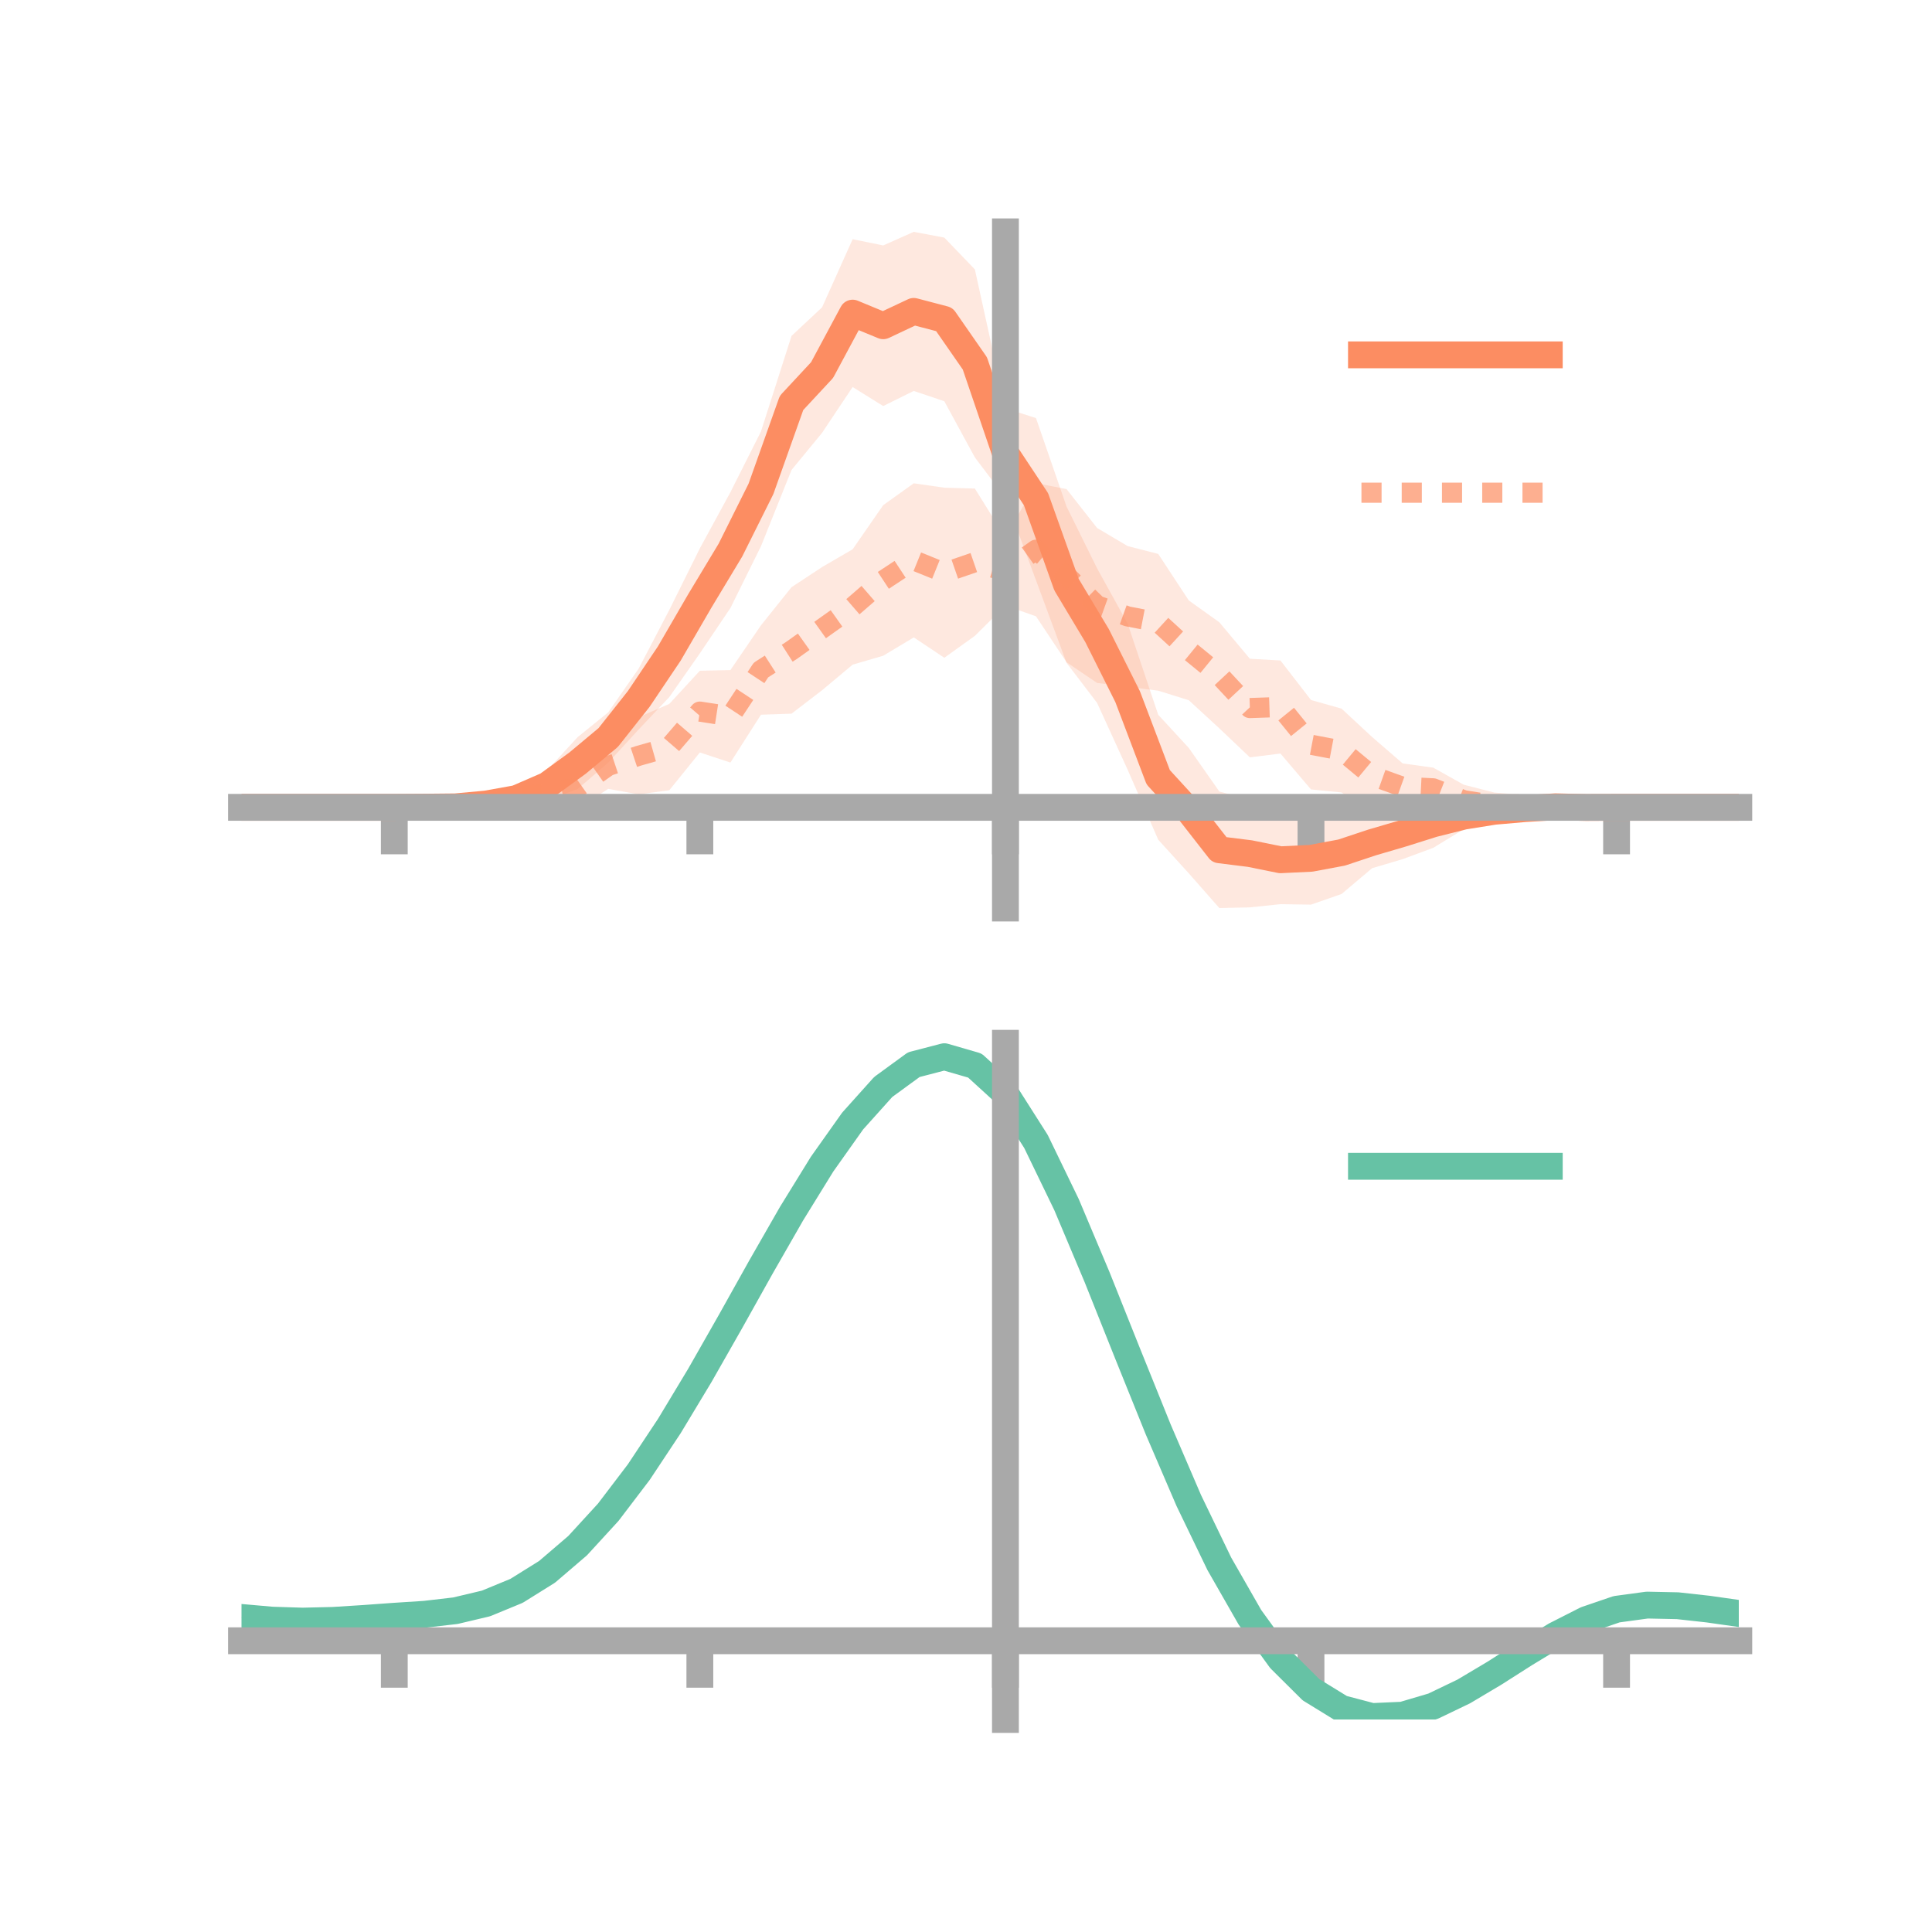
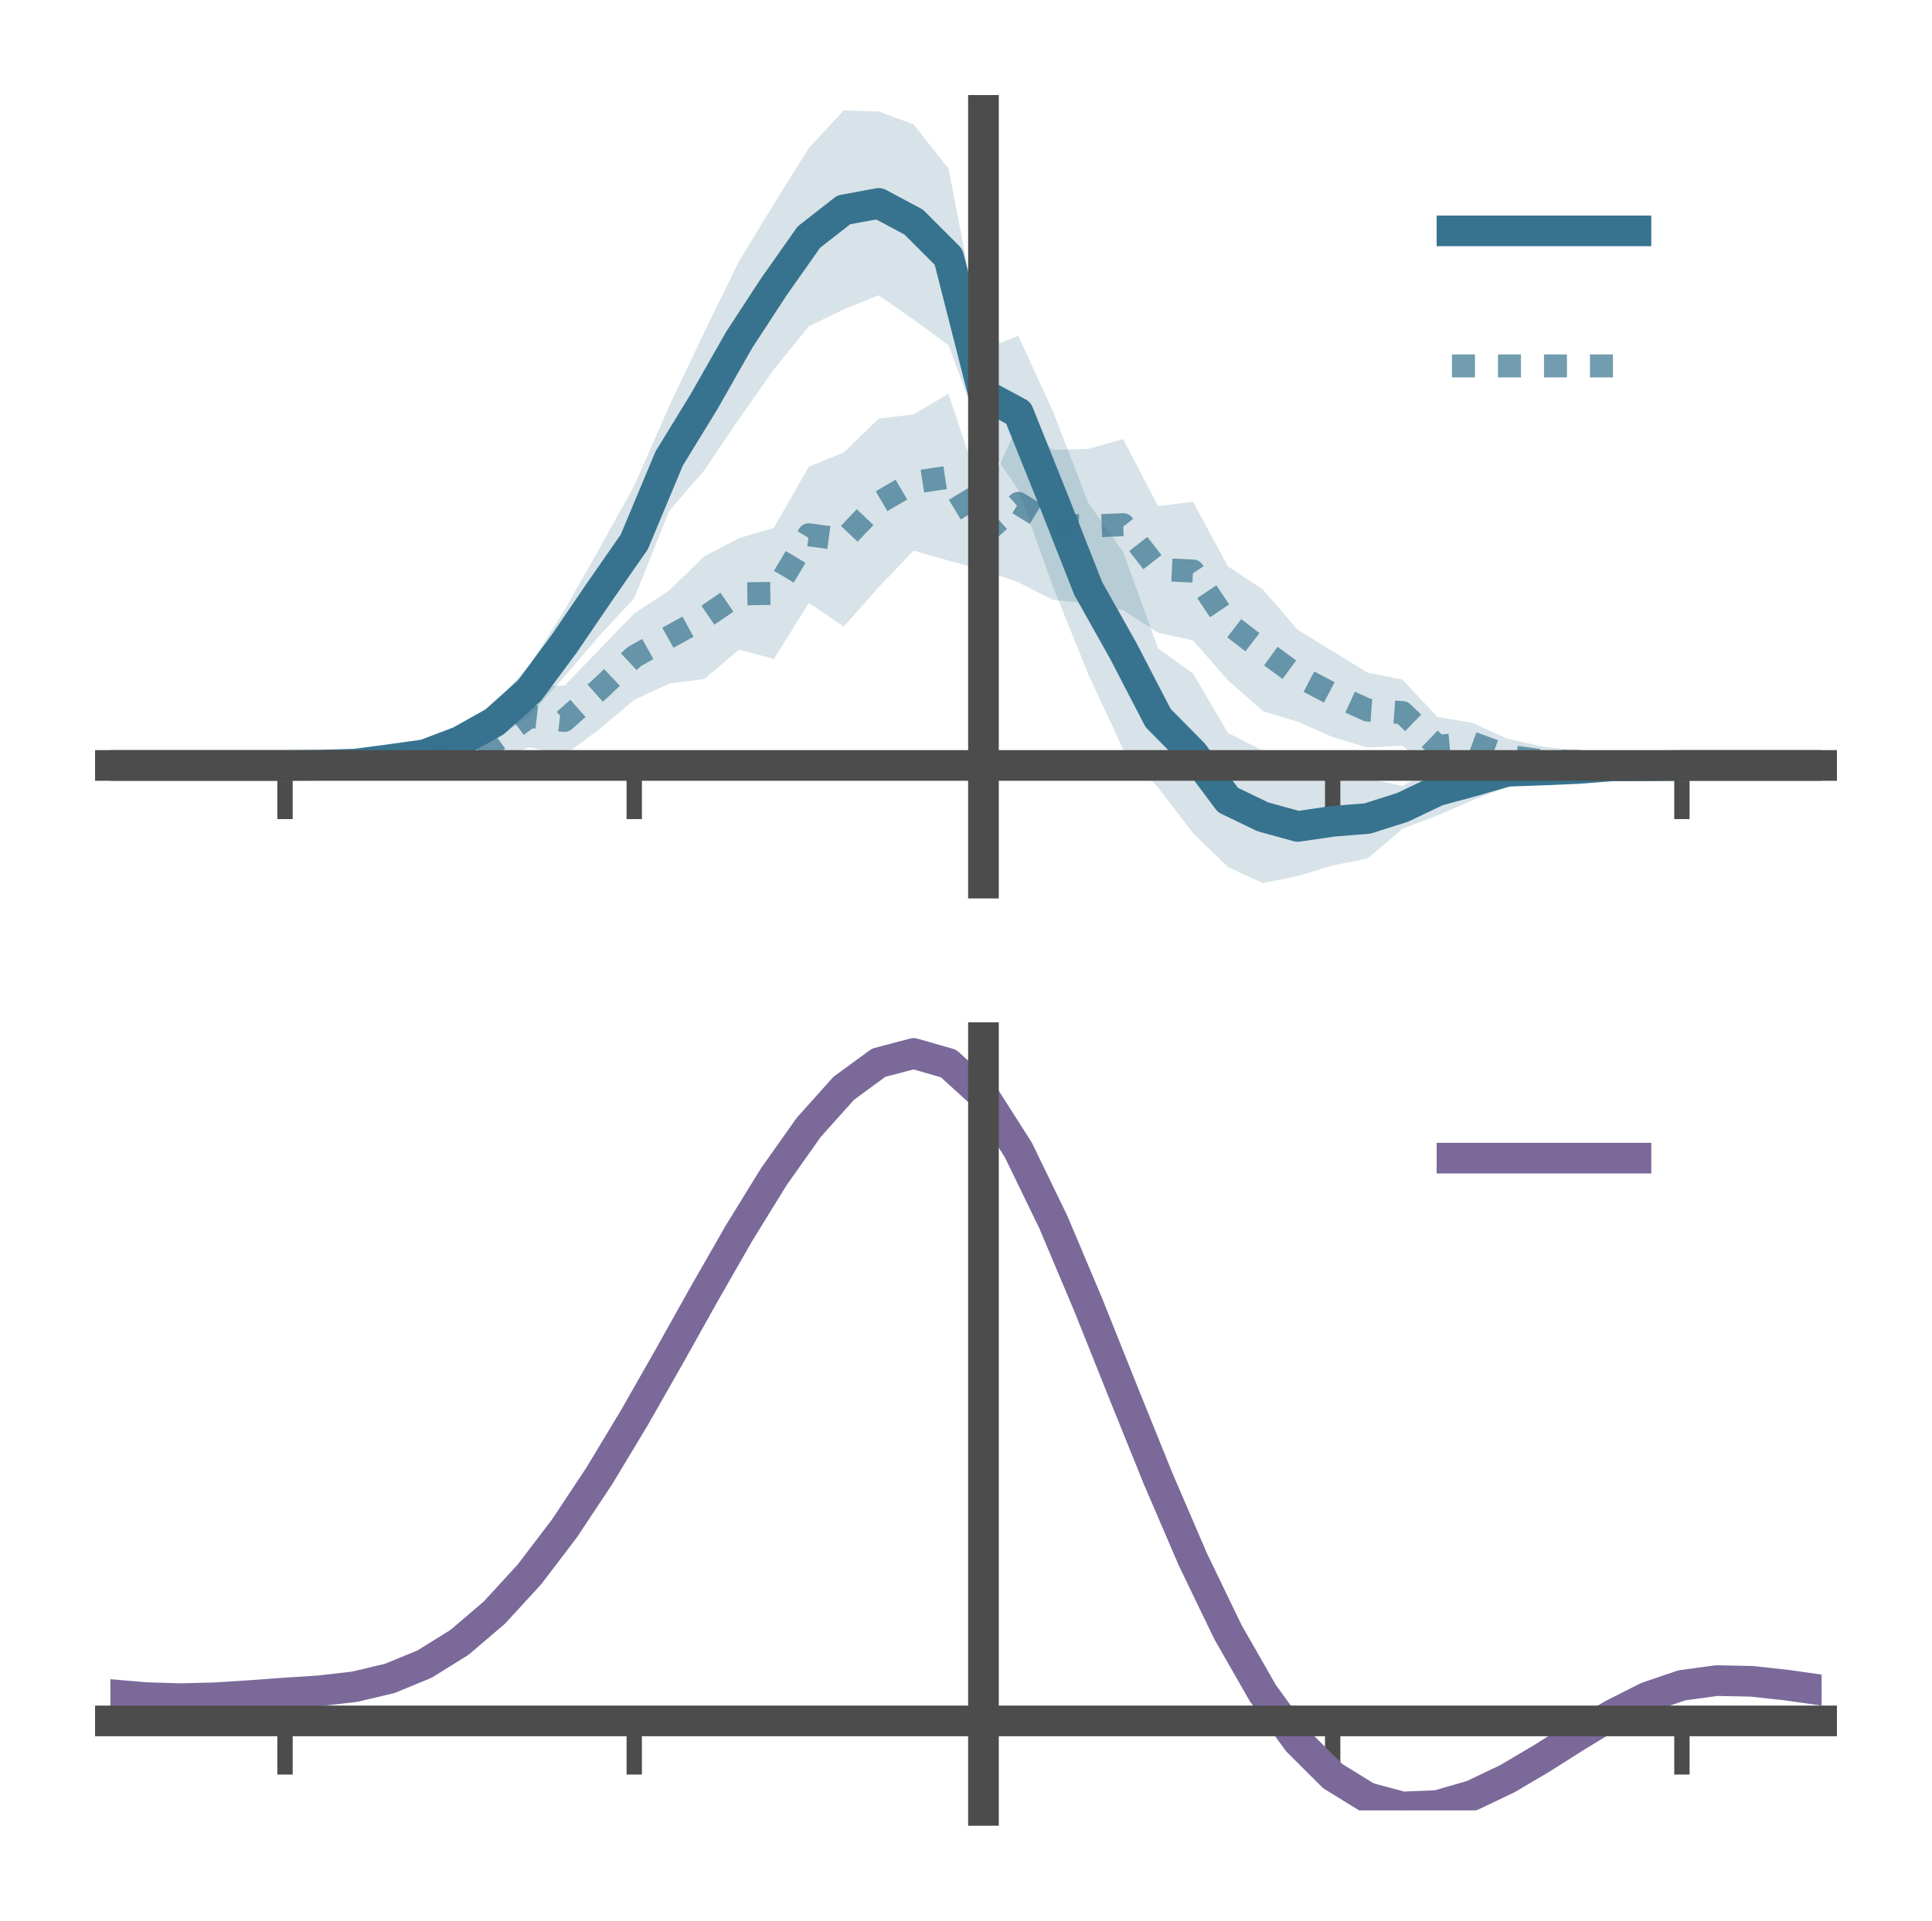
- <svg xmlns="http://www.w3.org/2000/svg" xmlns:xlink="http://www.w3.org/1999/xlink" height="144pt" version="1.1" viewBox="0 0 144 144" width="144pt">
+ <svg xmlns="http://www.w3.org/2000/svg" xmlns:xlink="http://www.w3.org/1999/xlink" height="125.28pt" version="1.1" viewBox="0 0 126 125.28" width="126pt">
  <defs>
    <style type="text/css">*{stroke-linecap:butt;stroke-linejoin:round;}</style>
  </defs>
  <g id="figure_1">
    <g id="patch_1">
-       <path d="M 0 144  L 144 144  L 144 0  L 0 0  z " style="fill:none;" />
+       <path d="M 0 125.28  L 126 125.28  L 126 0  L 0 0  z " style="fill:none;" />
    </g>
    <g id="axes_1">
      <g id="patch_2">
-         <path d="M 18 67.68  L 129.6 67.68  L 129.6 17.28  L 18 17.28  z " style="fill:none;" />
+         <path d="M 7.2 57.6  L 118.8 57.6  L 118.8 7.2  L 7.2 7.2  z " style="fill:none;" />
      </g>
      <g id="PolyCollection_1">
-         <path clip-path="url(#p98a6329504)" d="M 18 60.174  L 18 60.174  L 20.278 60.174  L 22.555 60.174  L 24.833 60.174  L 27.11 60.174  L 29.388 60.174  L 31.665 60.073  L 33.943 59.911  L 36.22 59.425  L 38.498 58.783  L 40.776 57.413  L 43.053 54.942  L 45.331 53.098  L 47.608 49.825  L 49.886 45.461  L 52.163 40.872  L 54.441 36.687  L 56.718 32.162  L 58.996 25.037  L 61.273 22.906  L 63.551 17.829  L 65.829 18.294  L 68.106 17.28  L 70.384 17.709  L 72.661 20.08  L 74.939 30.43  L 77.216 31.161  L 79.494 37.755  L 81.771 42.363  L 84.049 46.483  L 86.327 53.276  L 88.604 55.744  L 90.882 58.995  L 93.159 59.613  L 95.437 60.772  L 97.714 60.52  L 99.992 60.462  L 102.269 60.872  L 104.547 60.208  L 106.824 59.619  L 109.102 59.859  L 111.38 59.677  L 113.657 59.79  L 115.935 59.837  L 118.212 60.092  L 120.49 60.174  L 122.767 60.174  L 125.045 60.174  L 127.322 60.174  L 129.6 60.174  L 129.6 60.174  L 129.6 60.174  L 127.322 60.174  L 125.045 60.174  L 122.767 60.174  L 120.49 60.174  L 118.212 60.279  L 115.935 60.426  L 113.657 60.751  L 111.38 61.26  L 109.102 61.805  L 106.824 63.192  L 104.547 64.035  L 102.269 64.711  L 99.992 66.633  L 97.714 67.426  L 95.437 67.392  L 93.159 67.631  L 90.882 67.68  L 88.604 65.092  L 86.327 62.588  L 84.049 57.373  L 81.771 52.391  L 79.494 49.405  L 77.216 43.248  L 74.939 37.105  L 72.661 34.093  L 70.384 29.907  L 68.106 29.138  L 65.829 30.265  L 63.551 28.847  L 61.273 32.26  L 58.996 35.029  L 56.718 40.714  L 54.441 45.319  L 52.163 48.697  L 49.886 51.955  L 47.608 54.364  L 45.331 56.846  L 43.053 58.807  L 40.776 59.648  L 38.498 60.26  L 36.22 60.432  L 33.943 60.365  L 31.665 60.246  L 29.388 60.174  L 27.11 60.174  L 24.833 60.174  L 22.555 60.174  L 20.278 60.174  L 18 60.174  z " style="fill:#fc8d62;fill-opacity:0.2;" />
+         <path clip-path="url(#pfd0c70802d)" d="M 7.2 49.925  L 7.2 49.925  L 9.478 49.925  L 11.755 49.925  L 14.033 49.925  L 16.31 49.925  L 18.588 49.925  L 20.865 49.827  L 23.143 49.553  L 25.42 48.981  L 27.698 48.341  L 29.976 47.386  L 32.253 45.889  L 34.531 43.411  L 36.808 39.807  L 39.086 35.784  L 41.363 31.678  L 43.641 26.488  L 45.918 21.696  L 48.196 17.039  L 50.473 13.308  L 52.751 9.649  L 55.029 7.2  L 57.306 7.271  L 59.584 8.114  L 61.861 11.003  L 64.139 22.758  L 66.416 21.915  L 68.694 26.882  L 70.971 32.792  L 73.249 36.004  L 75.527 42.29  L 77.804 43.93  L 80.082 47.806  L 82.359 48.952  L 84.637 50.667  L 86.914 50.691  L 89.192 50.779  L 91.469 51.261  L 93.747 49.963  L 96.024 49.715  L 98.302 49.28  L 100.58 49.439  L 102.857 49.646  L 105.135 49.674  L 107.412 49.894  L 109.69 49.924  L 111.967 49.925  L 114.245 49.925  L 116.522 49.925  L 118.8 49.925  L 118.8 49.925  L 118.8 49.925  L 116.522 49.925  L 114.245 49.925  L 111.967 49.925  L 109.69 49.925  L 107.412 50.002  L 105.135 50.229  L 102.857 50.608  L 100.58 51.007  L 98.302 51.328  L 96.024 52.2  L 93.747 53.186  L 91.469 54.057  L 89.192 55.991  L 86.914 56.449  L 84.637 57.139  L 82.359 57.6  L 80.082 56.552  L 77.804 54.338  L 75.527 51.365  L 73.249 48.868  L 70.971 43.972  L 68.694 38.324  L 66.416 31.944  L 64.139 28.65  L 61.861 22.513  L 59.584 20.848  L 57.306 19.262  L 55.029 20.174  L 52.751 21.285  L 50.473 24.089  L 48.196 27.33  L 45.918 30.691  L 43.641 33.327  L 41.363 39.025  L 39.086 41.469  L 36.808 44.128  L 34.531 46.673  L 32.253 48.28  L 29.976 49.335  L 27.698 50.11  L 25.42 50.106  L 23.143 50.129  L 20.865 49.983  L 18.588 49.925  L 16.31 49.925  L 14.033 49.925  L 11.755 49.925  L 9.478 49.925  L 7.2 49.925  z " style="fill:#37738f;fill-opacity:0.2;" />
      </g>
      <g id="PolyCollection_2">
-         <path clip-path="url(#p98a6329504)" d="M 18 60.174  L 18 60.174  L 20.278 60.174  L 22.555 60.174  L 24.833 60.174  L 27.11 60.174  L 29.388 60.174  L 31.665 60.084  L 33.943 59.842  L 36.22 59.341  L 38.498 58.454  L 40.776 58.066  L 43.053 57.105  L 45.331 55.379  L 47.608 53.452  L 49.886 52.465  L 52.163 49.993  L 54.441 49.944  L 56.718 46.608  L 58.996 43.766  L 61.273 42.266  L 63.551 40.939  L 65.829 37.652  L 68.106 36.022  L 70.384 36.35  L 72.661 36.414  L 74.939 40.07  L 77.216 36.011  L 79.494 36.453  L 81.771 39.353  L 84.049 40.702  L 86.327 41.286  L 88.604 44.752  L 90.882 46.381  L 93.159 49.099  L 95.437 49.229  L 97.714 52.174  L 99.992 52.817  L 102.269 54.933  L 104.547 56.9  L 106.824 57.216  L 109.102 58.489  L 111.38 59.073  L 113.657 59.258  L 115.935 59.69  L 118.212 59.994  L 120.49 60.174  L 122.767 60.174  L 125.045 60.174  L 127.322 60.174  L 129.6 60.174  L 129.6 60.174  L 129.6 60.174  L 127.322 60.174  L 125.045 60.174  L 122.767 60.174  L 120.49 60.174  L 118.212 60.277  L 115.935 60.424  L 113.657 60.611  L 111.38 60.939  L 109.102 60.799  L 106.824 60.3  L 104.547 60.386  L 102.269 60.723  L 99.992 59.066  L 97.714 58.839  L 95.437 56.164  L 93.159 56.449  L 90.882 54.286  L 88.604 52.189  L 86.327 51.48  L 84.049 51.189  L 81.771 50.903  L 79.494 49.361  L 77.216 45.937  L 74.939 45.132  L 72.661 47.393  L 70.384 49.027  L 68.106 47.508  L 65.829 48.874  L 63.551 49.539  L 61.273 51.446  L 58.996 53.193  L 56.718 53.27  L 54.441 56.836  L 52.163 56.084  L 49.886 58.899  L 47.608 59.208  L 45.331 58.797  L 43.053 60.282  L 40.776 60.253  L 38.498 60.314  L 36.22 60.607  L 33.943 60.491  L 31.665 60.284  L 29.388 60.174  L 27.11 60.174  L 24.833 60.174  L 22.555 60.174  L 20.278 60.174  L 18 60.174  z " style="fill:#fc8d62;fill-opacity:0.2;" />
+         <path clip-path="url(#pfd0c70802d)" d="M 7.2 49.925  L 7.2 49.925  L 9.478 49.925  L 11.755 49.925  L 14.033 49.925  L 16.31 49.925  L 18.588 49.924  L 20.865 49.784  L 23.143 49.596  L 25.42 49.159  L 27.698 48.42  L 29.976 47.679  L 32.253 47.203  L 34.531 44.711  L 36.808 44.724  L 39.086 42.368  L 41.363 40.012  L 43.641 38.511  L 45.918 36.297  L 48.196 35.101  L 50.473 34.425  L 52.751 30.433  L 55.029 29.518  L 57.306 27.303  L 59.584 27.024  L 61.861 25.679  L 64.139 32.548  L 66.416 27.682  L 68.694 29.335  L 70.971 29.275  L 73.249 28.645  L 75.527 33.008  L 77.804 32.725  L 80.082 36.942  L 82.359 38.443  L 84.637 41.084  L 86.914 42.476  L 89.192 43.872  L 91.469 44.329  L 93.747 46.767  L 96.024 47.148  L 98.302 48.182  L 100.58 48.689  L 102.857 48.978  L 105.135 49.581  L 107.412 49.843  L 109.69 49.924  L 111.967 49.925  L 114.245 49.925  L 116.522 49.925  L 118.8 49.925  L 118.8 49.925  L 118.8 49.925  L 116.522 49.925  L 114.245 49.925  L 111.967 49.925  L 109.69 49.925  L 107.412 50.043  L 105.135 50.218  L 102.857 50.34  L 100.58 50.576  L 98.302 50.421  L 96.024 49.785  L 93.747 50.598  L 91.469 48.631  L 89.192 48.757  L 86.914 48.079  L 84.637 47.074  L 82.359 46.383  L 80.082 44.367  L 77.804 41.768  L 75.527 41.267  L 73.249 39.801  L 70.971 39.356  L 68.694 39.132  L 66.416 37.981  L 64.139 37.191  L 61.861 36.562  L 59.584 35.916  L 57.306 38.295  L 55.029 40.866  L 52.751 39.329  L 50.473 42.977  L 48.196 42.375  L 45.918 44.291  L 43.641 44.59  L 41.363 45.641  L 39.086 47.566  L 36.808 49.257  L 34.531 48.735  L 32.253 49.623  L 29.976 49.95  L 27.698 50.139  L 25.42 50.32  L 23.143 50.156  L 20.865 50.006  L 18.588 49.925  L 16.31 49.925  L 14.033 49.925  L 11.755 49.925  L 9.478 49.925  L 7.2 49.925  z " style="fill:#37738f;fill-opacity:0.2;" />
      </g>
      <g id="matplotlib.axis_1">
        <g id="xtick_1">
          <g id="line2d_1">
            <defs>
-               <path d="M 0 0  L 0 3.5  " id="mad61019ab7" style="stroke:#a9a9a9;stroke-width:2;" />
+               <path d="M 0 0  L 0 3.5  " id="m4bb780b181" style="stroke:#4c4c4c;" />
            </defs>
            <g>
-               <use style="fill:#a9a9a9;stroke:#a9a9a9;stroke-width:2;" x="29.388" xlink:href="#mad61019ab7" y="60.174" />
+               <use style="fill:#4c4c4c;stroke:#4c4c4c;" x="18.588" xlink:href="#m4bb780b181" y="49.925" />
            </g>
          </g>
        </g>
        <g id="xtick_2">
          <g id="line2d_2">
            <g>
-               <use style="fill:#a9a9a9;stroke:#a9a9a9;stroke-width:2;" x="52.163" xlink:href="#mad61019ab7" y="60.174" />
+               <use style="fill:#4c4c4c;stroke:#4c4c4c;" x="41.363" xlink:href="#m4bb780b181" y="49.925" />
            </g>
          </g>
        </g>
        <g id="xtick_3">
          <g id="line2d_3">
            <g>
-               <use style="fill:#a9a9a9;stroke:#a9a9a9;stroke-width:2;" x="74.939" xlink:href="#mad61019ab7" y="60.174" />
+               <use style="fill:#4c4c4c;stroke:#4c4c4c;" x="64.139" xlink:href="#m4bb780b181" y="49.925" />
            </g>
          </g>
        </g>
        <g id="xtick_4">
          <g id="line2d_4">
            <g>
-               <use style="fill:#a9a9a9;stroke:#a9a9a9;stroke-width:2;" x="97.714" xlink:href="#mad61019ab7" y="60.174" />
+               <use style="fill:#4c4c4c;stroke:#4c4c4c;" x="86.914" xlink:href="#m4bb780b181" y="49.925" />
            </g>
          </g>
        </g>
        <g id="xtick_5">
          <g id="line2d_5">
            <g>
-               <use style="fill:#a9a9a9;stroke:#a9a9a9;stroke-width:2;" x="120.49" xlink:href="#mad61019ab7" y="60.174" />
+               <use style="fill:#4c4c4c;stroke:#4c4c4c;" x="109.69" xlink:href="#m4bb780b181" y="49.925" />
            </g>
          </g>
        </g>
      </g>
      <g id="matplotlib.axis_2" />
      <g id="line2d_6">
-         <path clip-path="url(#p98a6329504)" d="M 18 60.174  L 20.278 60.174  L 22.555 60.174  L 24.833 60.174  L 27.11 60.174  L 29.388 60.174  L 31.665 60.16  L 33.943 60.138  L 36.22 59.928  L 38.498 59.521  L 40.776 58.531  L 43.053 56.874  L 45.331 54.972  L 47.608 52.095  L 49.886 48.708  L 52.163 44.785  L 54.441 41.003  L 56.718 36.438  L 58.996 30.033  L 61.273 27.583  L 63.551 23.338  L 65.829 24.28  L 68.106 23.209  L 70.384 23.808  L 72.661 27.086  L 74.939 33.768  L 77.216 37.204  L 79.494 43.58  L 81.771 47.377  L 84.049 51.928  L 86.327 57.932  L 88.604 60.418  L 90.882 63.338  L 93.159 63.622  L 95.437 64.082  L 97.714 63.973  L 99.992 63.547  L 102.269 62.791  L 104.547 62.122  L 106.824 61.405  L 109.102 60.832  L 111.38 60.468  L 113.657 60.27  L 115.935 60.132  L 118.212 60.186  L 120.49 60.174  L 122.767 60.174  L 125.045 60.174  L 127.322 60.174  L 129.6 60.174  " style="fill:none;stroke:#fc8d62;stroke-linecap:square;stroke-width:2;" />
+         <path clip-path="url(#pfd0c70802d)" d="M 7.2 49.925  L 9.478 49.925  L 11.755 49.925  L 14.033 49.925  L 16.31 49.925  L 18.588 49.925  L 20.865 49.905  L 23.143 49.841  L 25.42 49.543  L 27.698 49.226  L 29.976 48.361  L 32.253 47.084  L 34.531 45.042  L 36.808 41.968  L 39.086 38.626  L 41.363 35.351  L 43.641 29.907  L 45.918 26.193  L 48.196 22.185  L 50.473 18.699  L 52.751 15.467  L 55.029 13.687  L 57.306 13.267  L 59.584 14.481  L 61.861 16.758  L 64.139 25.704  L 66.416 26.93  L 68.694 32.603  L 70.971 38.382  L 73.249 42.436  L 75.527 46.828  L 77.804 49.134  L 80.082 52.179  L 82.359 53.276  L 84.637 53.903  L 86.914 53.57  L 89.192 53.385  L 91.469 52.659  L 93.747 51.575  L 96.024 50.958  L 98.302 50.304  L 100.58 50.223  L 102.857 50.127  L 105.135 49.952  L 107.412 49.948  L 109.69 49.925  L 111.967 49.925  L 114.245 49.925  L 116.522 49.925  L 118.8 49.925  " style="fill:none;stroke:#37738f;stroke-linecap:square;stroke-width:2;" />
      </g>
      <g id="line2d_7">
-         <path clip-path="url(#p98a6329504)" d="M 18 60.174  L 20.278 60.174  L 22.555 60.174  L 24.833 60.174  L 27.11 60.174  L 29.388 60.174  L 31.665 60.184  L 33.943 60.166  L 36.22 59.974  L 38.498 59.384  L 40.776 59.159  L 43.053 58.693  L 45.331 57.088  L 47.608 56.33  L 49.886 55.682  L 52.163 53.038  L 54.441 53.39  L 56.718 49.939  L 58.996 48.479  L 61.273 46.856  L 63.551 45.239  L 65.829 43.263  L 68.106 41.765  L 70.384 42.689  L 72.661 41.903  L 74.939 42.601  L 77.216 40.974  L 79.494 42.907  L 81.771 45.128  L 84.049 45.945  L 86.327 46.383  L 88.604 48.471  L 90.882 50.333  L 93.159 52.774  L 95.437 52.696  L 97.714 55.507  L 99.992 55.941  L 102.269 57.828  L 104.547 58.643  L 106.824 58.758  L 109.102 59.644  L 111.38 60.006  L 113.657 59.935  L 115.935 60.057  L 118.212 60.136  L 120.49 60.174  L 122.767 60.174  L 125.045 60.174  L 127.322 60.174  L 129.6 60.174  " style="fill:none;stroke:#fc8d62;stroke-dasharray:1.5,1.5;stroke-dashoffset:0;stroke-opacity:0.7;stroke-width:1.5;" />
+         <path clip-path="url(#pfd0c70802d)" d="M 7.2 49.925  L 9.478 49.925  L 11.755 49.925  L 14.033 49.925  L 16.31 49.925  L 18.588 49.924  L 20.865 49.895  L 23.143 49.876  L 25.42 49.74  L 27.698 49.279  L 29.976 48.814  L 32.253 48.413  L 34.531 46.723  L 36.808 46.99  L 39.086 44.967  L 41.363 42.826  L 43.641 41.55  L 45.918 40.294  L 48.196 38.738  L 50.473 38.701  L 52.751 34.881  L 55.029 35.192  L 57.306 32.799  L 59.584 31.47  L 61.861 31.121  L 64.139 34.869  L 66.416 32.831  L 68.694 34.234  L 70.971 34.316  L 73.249 34.223  L 75.527 37.137  L 77.804 37.246  L 80.082 40.655  L 82.359 42.413  L 84.637 44.079  L 86.914 45.277  L 89.192 46.314  L 91.469 46.48  L 93.747 48.683  L 96.024 48.467  L 98.302 49.302  L 100.58 49.632  L 102.857 49.659  L 105.135 49.9  L 107.412 49.943  L 109.69 49.925  L 111.967 49.925  L 114.245 49.925  L 116.522 49.925  L 118.8 49.925  " style="fill:none;stroke:#37738f;stroke-dasharray:1.5,1.5;stroke-dashoffset:0;stroke-opacity:0.7;stroke-width:1.5;" />
      </g>
      <g id="patch_3">
-         <path d="M 74.939 67.68  L 74.939 17.28  " style="fill:none;stroke:#a9a9a9;stroke-linecap:square;stroke-linejoin:miter;stroke-width:2;" />
+         <path d="M 64.139 57.6  L 64.139 7.2  " style="fill:none;stroke:#4c4c4c;stroke-linecap:square;stroke-linejoin:miter;stroke-width:2;" />
      </g>
      <g id="patch_4">
-         <path d="M 129.6 67.68  L 129.6 17.28  " style="fill:none;" />
+         <path d="M 118.8 57.6  L 118.8 7.2  " style="fill:none;" />
      </g>
      <g id="patch_5">
-         <path d="M 18 60.174  L 129.6 60.174  " style="fill:none;stroke:#a9a9a9;stroke-linecap:square;stroke-linejoin:miter;stroke-width:2;" />
+         <path d="M 7.2 49.925  L 118.8 49.925  " style="fill:none;stroke:#4c4c4c;stroke-linecap:square;stroke-linejoin:miter;stroke-width:2;" />
      </g>
      <g id="patch_6">
-         <path d="M 18 17.28  L 129.6 17.28  " style="fill:none;" />
+         <path d="M 7.2 7.2  L 118.8 7.2  " style="fill:none;" />
      </g>
      <g id="legend_1">
        <g id="line2d_8">
-           <path d="M 101.475 26.449  L 115.475 26.449  " style="fill:none;stroke:#fc8d62;stroke-linecap:square;stroke-width:2;" />
+           <path d="M 94.693 15.059  L 106.693 15.059  " style="fill:none;stroke:#37738f;stroke-linecap:square;stroke-width:2;" />
        </g>
        <g id="line2d_9" />
        <g id="text_1">
-           <g transform="translate(121.0753 28.89891)scale(0.07 -0.07)">
+           <g transform="translate(111.4931 17.15906)scale(0.06 -0.06)">
            <defs>
              <path id="DejaVuSans-32" />
            </defs>
            <use xlink:href="#DejaVuSans-32" />
          </g>
        </g>
        <g id="line2d_10">
-           <path d="M 101.475 36.724  L 115.475 36.724  " style="fill:none;stroke:#fc8d62;stroke-dasharray:1.5,1.5;stroke-dashoffset:0;stroke-opacity:0.7;stroke-width:1.5;" />
+           <path d="M 94.693 23.866  L 106.693 23.866  " style="fill:none;stroke:#37738f;stroke-dasharray:1.5,1.5;stroke-dashoffset:0;stroke-opacity:0.7;stroke-width:1.5;" />
        </g>
        <g id="line2d_11" />
        <g id="text_2">
-           <g transform="translate(121.0753 39.17359)scale(0.07 -0.07)">
+           <g transform="translate(111.4931 25.96594)scale(0.06 -0.06)">
            <use xlink:href="#DejaVuSans-32" />
          </g>
        </g>
      </g>
    </g>
    <g id="axes_2">
      <g id="patch_7">
-         <path d="M 18 128.16  L 129.6 128.16  L 129.6 77.76  L 18 77.76  z " style="fill:none;" />
+         <path d="M 7.2 118.08  L 118.8 118.08  L 118.8 67.68  L 7.2 67.68  z " style="fill:none;" />
      </g>
      <g id="PolyCollection_3">
-         <path clip-path="url(#p2cd6381da2)" d="M 18 120.596  L 18 120.515  L 20.278 120.726  L 22.555 120.798  L 24.833 120.737  L 27.11 120.584  L 29.388 120.41  L 31.665 120.258  L 33.943 119.988  L 36.22 119.441  L 38.498 118.491  L 40.776 117.047  L 43.053 115.058  L 45.331 112.515  L 47.608 109.448  L 49.886 105.927  L 52.163 102.05  L 54.441 97.948  L 56.718 93.776  L 58.996 89.707  L 61.273 85.931  L 63.551 82.647  L 65.829 80.058  L 68.106 78.364  L 70.384 77.76  L 72.661 78.432  L 74.939 80.547  L 77.216 84.184  L 79.494 88.965  L 81.771 94.456  L 84.049 100.25  L 86.327 105.991  L 88.604 111.379  L 90.882 116.181  L 93.159 120.227  L 95.437 123.414  L 97.714 125.703  L 99.992 127.115  L 102.269 127.72  L 104.547 127.626  L 106.824 126.967  L 109.102 125.892  L 111.38 124.562  L 113.657 123.138  L 115.935 121.778  L 118.212 120.636  L 120.49 119.861  L 122.767 119.554  L 125.045 119.606  L 127.322 119.867  L 129.6 120.205  L 129.6 120.313  L 129.6 120.313  L 127.322 120  L 125.045 119.757  L 122.767 119.715  L 120.49 120.026  L 118.212 120.81  L 115.935 121.981  L 113.657 123.388  L 111.38 124.867  L 109.102 126.248  L 106.824 127.363  L 104.547 128.05  L 102.269 128.16  L 99.992 127.568  L 97.714 126.181  L 95.437 123.946  L 93.159 120.852  L 90.882 116.939  L 88.604 112.299  L 86.327 107.092  L 84.049 101.541  L 81.771 95.932  L 79.494 90.612  L 77.216 85.977  L 74.939 82.453  L 72.661 80.409  L 70.384 79.762  L 68.106 80.346  L 65.829 81.977  L 63.551 84.462  L 61.273 87.607  L 58.996 91.215  L 56.718 95.097  L 54.441 99.071  L 52.163 102.973  L 49.886 106.658  L 47.608 110.006  L 45.331 112.923  L 43.053 115.351  L 40.776 117.26  L 38.498 118.657  L 36.22 119.584  L 33.943 120.118  L 31.665 120.378  L 29.388 120.519  L 27.11 120.677  L 24.833 120.81  L 22.555 120.857  L 20.278 120.787  L 18 120.596  z " style="fill:#66c2a5;fill-opacity:0.2;" />
+         <path clip-path="url(#p8f09625fe1)" d="M 7.2 110.568  L 7.2 110.484  L 9.478 110.692  L 11.755 110.763  L 14.033 110.701  L 16.31 110.547  L 18.588 110.373  L 20.865 110.22  L 23.143 109.949  L 25.42 109.402  L 27.698 108.453  L 29.976 107.009  L 32.253 105.02  L 34.531 102.476  L 36.808 99.409  L 39.086 95.886  L 41.363 92.008  L 43.641 87.903  L 45.918 83.728  L 48.196 79.655  L 50.473 75.875  L 52.751 72.586  L 55.029 69.991  L 57.306 68.291  L 59.584 67.68  L 61.861 68.345  L 64.139 70.452  L 66.416 74.079  L 68.694 78.851  L 70.971 84.333  L 73.249 90.121  L 75.527 95.857  L 77.804 101.243  L 80.082 106.046  L 82.359 110.096  L 84.637 113.291  L 86.914 115.591  L 89.192 117.014  L 91.469 117.631  L 93.747 117.548  L 96.024 116.9  L 98.302 115.835  L 100.58 114.515  L 102.857 113.099  L 105.135 111.747  L 107.412 110.61  L 109.69 109.839  L 111.967 109.532  L 114.245 109.584  L 116.522 109.842  L 118.8 110.177  L 118.8 110.288  L 118.8 110.288  L 116.522 109.978  L 114.245 109.738  L 111.967 109.696  L 109.69 110.007  L 107.412 110.788  L 105.135 111.954  L 102.857 113.354  L 100.58 114.825  L 98.302 116.197  L 96.024 117.302  L 93.747 117.979  L 91.469 118.08  L 89.192 117.481  L 86.914 116.09  L 84.637 113.854  L 82.359 110.761  L 80.082 106.85  L 77.804 102.215  L 75.527 97.014  L 73.249 91.47  L 70.971 85.871  L 68.694 80.562  L 66.416 75.938  L 64.139 72.423  L 61.861 70.388  L 59.584 69.748  L 57.306 70.337  L 55.029 71.971  L 52.751 74.459  L 50.473 77.604  L 48.196 81.211  L 45.918 85.09  L 43.641 89.061  L 41.363 92.958  L 39.086 96.638  L 36.808 99.981  L 34.531 102.894  L 32.253 105.316  L 29.976 107.221  L 27.698 108.616  L 25.42 109.541  L 23.143 110.075  L 20.865 110.334  L 18.588 110.476  L 16.31 110.635  L 14.033 110.771  L 11.755 110.821  L 9.478 110.755  L 7.2 110.568  z " style="fill:#7b699a;fill-opacity:0.2;" />
      </g>
      <g id="matplotlib.axis_3">
        <g id="xtick_6">
          <g id="line2d_12">
            <g>
-               <use style="fill:#a9a9a9;stroke:#a9a9a9;stroke-width:2;" x="29.388" xlink:href="#mad61019ab7" y="122.292" />
+               <use style="fill:#4c4c4c;stroke:#4c4c4c;" x="18.588" xlink:href="#m4bb780b181" y="112.243" />
            </g>
          </g>
        </g>
        <g id="xtick_7">
          <g id="line2d_13">
            <g>
-               <use style="fill:#a9a9a9;stroke:#a9a9a9;stroke-width:2;" x="52.163" xlink:href="#mad61019ab7" y="122.292" />
+               <use style="fill:#4c4c4c;stroke:#4c4c4c;" x="41.363" xlink:href="#m4bb780b181" y="112.243" />
            </g>
          </g>
        </g>
        <g id="xtick_8">
          <g id="line2d_14">
            <g>
-               <use style="fill:#a9a9a9;stroke:#a9a9a9;stroke-width:2;" x="74.939" xlink:href="#mad61019ab7" y="122.292" />
+               <use style="fill:#4c4c4c;stroke:#4c4c4c;" x="64.139" xlink:href="#m4bb780b181" y="112.243" />
            </g>
          </g>
        </g>
        <g id="xtick_9">
          <g id="line2d_15">
            <g>
-               <use style="fill:#a9a9a9;stroke:#a9a9a9;stroke-width:2;" x="97.714" xlink:href="#mad61019ab7" y="122.292" />
+               <use style="fill:#4c4c4c;stroke:#4c4c4c;" x="86.914" xlink:href="#m4bb780b181" y="112.243" />
            </g>
          </g>
        </g>
        <g id="xtick_10">
          <g id="line2d_16">
            <g>
-               <use style="fill:#a9a9a9;stroke:#a9a9a9;stroke-width:2;" x="120.49" xlink:href="#mad61019ab7" y="122.292" />
+               <use style="fill:#4c4c4c;stroke:#4c4c4c;" x="109.69" xlink:href="#m4bb780b181" y="112.243" />
            </g>
          </g>
        </g>
      </g>
      <g id="matplotlib.axis_4" />
      <g id="line2d_17">
-         <path clip-path="url(#p2cd6381da2)" d="M 18 120.556  L 20.278 120.756  L 22.555 120.828  L 24.833 120.774  L 27.11 120.63  L 29.388 120.465  L 31.665 120.318  L 33.943 120.053  L 36.22 119.513  L 38.498 118.574  L 40.776 117.154  L 43.053 115.204  L 45.331 112.719  L 47.608 109.727  L 49.886 106.292  L 52.163 102.512  L 54.441 98.51  L 56.718 94.436  L 58.996 90.461  L 61.273 86.769  L 63.551 83.555  L 65.829 81.017  L 68.106 79.355  L 70.384 78.761  L 72.661 79.42  L 74.939 81.5  L 77.216 85.08  L 79.494 89.788  L 81.771 95.194  L 84.049 100.896  L 86.327 106.542  L 88.604 111.839  L 90.882 116.56  L 93.159 120.539  L 95.437 123.68  L 97.714 125.942  L 99.992 127.342  L 102.269 127.94  L 104.547 127.838  L 106.824 127.165  L 109.102 126.07  L 111.38 124.714  L 113.657 123.263  L 115.935 121.88  L 118.212 120.723  L 120.49 119.944  L 122.767 119.634  L 125.045 119.682  L 127.322 119.934  L 129.6 120.259  " style="fill:none;stroke:#66c2a5;stroke-linecap:square;stroke-width:2;" />
+         <path clip-path="url(#p8f09625fe1)" d="M 7.2 110.526  L 9.478 110.723  L 11.755 110.792  L 14.033 110.736  L 16.31 110.591  L 18.588 110.424  L 20.865 110.277  L 23.143 110.012  L 25.42 109.472  L 27.698 108.534  L 29.976 107.115  L 32.253 105.168  L 34.531 102.685  L 36.808 99.695  L 39.086 96.262  L 41.363 92.483  L 43.641 88.482  L 45.918 84.409  L 48.196 80.433  L 50.473 76.739  L 52.751 73.522  L 55.029 70.981  L 57.306 69.314  L 59.584 68.714  L 61.861 69.366  L 64.139 71.438  L 66.416 75.008  L 68.694 79.706  L 70.971 85.102  L 73.249 90.796  L 75.527 96.435  L 77.804 101.729  L 80.082 106.448  L 82.359 110.429  L 84.637 113.573  L 86.914 115.841  L 89.192 117.248  L 91.469 117.856  L 93.747 117.764  L 96.024 117.101  L 98.302 116.016  L 100.58 114.67  L 102.857 113.227  L 105.135 111.85  L 107.412 110.699  L 109.69 109.923  L 111.967 109.614  L 114.245 109.661  L 116.522 109.91  L 118.8 110.233  " style="fill:none;stroke:#7b699a;stroke-linecap:square;stroke-width:2;" />
      </g>
      <g id="patch_8">
-         <path d="M 74.939 128.16  L 74.939 77.76  " style="fill:none;stroke:#a9a9a9;stroke-linecap:square;stroke-linejoin:miter;stroke-width:2;" />
+         <path d="M 64.139 118.08  L 64.139 67.68  " style="fill:none;stroke:#4c4c4c;stroke-linecap:square;stroke-linejoin:miter;stroke-width:2;" />
      </g>
      <g id="patch_9">
-         <path d="M 129.6 128.16  L 129.6 77.76  " style="fill:none;" />
+         <path d="M 118.8 118.08  L 118.8 67.68  " style="fill:none;" />
      </g>
      <g id="patch_10">
-         <path d="M 18 122.292  L 129.6 122.292  " style="fill:none;stroke:#a9a9a9;stroke-linecap:square;stroke-linejoin:miter;stroke-width:2;" />
+         <path d="M 7.2 112.243  L 118.8 112.243  " style="fill:none;stroke:#4c4c4c;stroke-linecap:square;stroke-linejoin:miter;stroke-width:2;" />
      </g>
      <g id="patch_11">
-         <path d="M 18 77.76  L 129.6 77.76  " style="fill:none;" />
+         <path d="M 7.2 67.68  L 118.8 67.68  " style="fill:none;" />
      </g>
      <g id="legend_2">
        <g id="line2d_18">
-           <path d="M 101.475 86.929  L 115.475 86.929  " style="fill:none;stroke:#66c2a5;stroke-linecap:square;stroke-width:2;" />
+           <path d="M 94.693 75.539  L 106.693 75.539  " style="fill:none;stroke:#7b699a;stroke-linecap:square;stroke-width:2;" />
        </g>
        <g id="line2d_19" />
        <g id="text_3">
-           <g transform="translate(121.0753 89.37891)scale(0.07 -0.07)">
+           <g transform="translate(111.4931 77.63906)scale(0.06 -0.06)">
            <use xlink:href="#DejaVuSans-32" />
          </g>
        </g>
      </g>
    </g>
  </g>
  <defs>
-     <clipPath id="p98a6329504">
-       <rect height="50.4" width="111.6" x="18" y="17.28" />
+     <clipPath id="pfd0c70802d">
+       <rect height="50.4" width="111.6" x="7.2" y="7.2" />
    </clipPath>
-     <clipPath id="p2cd6381da2">
-       <rect height="50.4" width="111.6" x="18" y="77.76" />
+     <clipPath id="p8f09625fe1">
+       <rect height="50.4" width="111.6" x="7.2" y="67.68" />
    </clipPath>
  </defs>
</svg>
